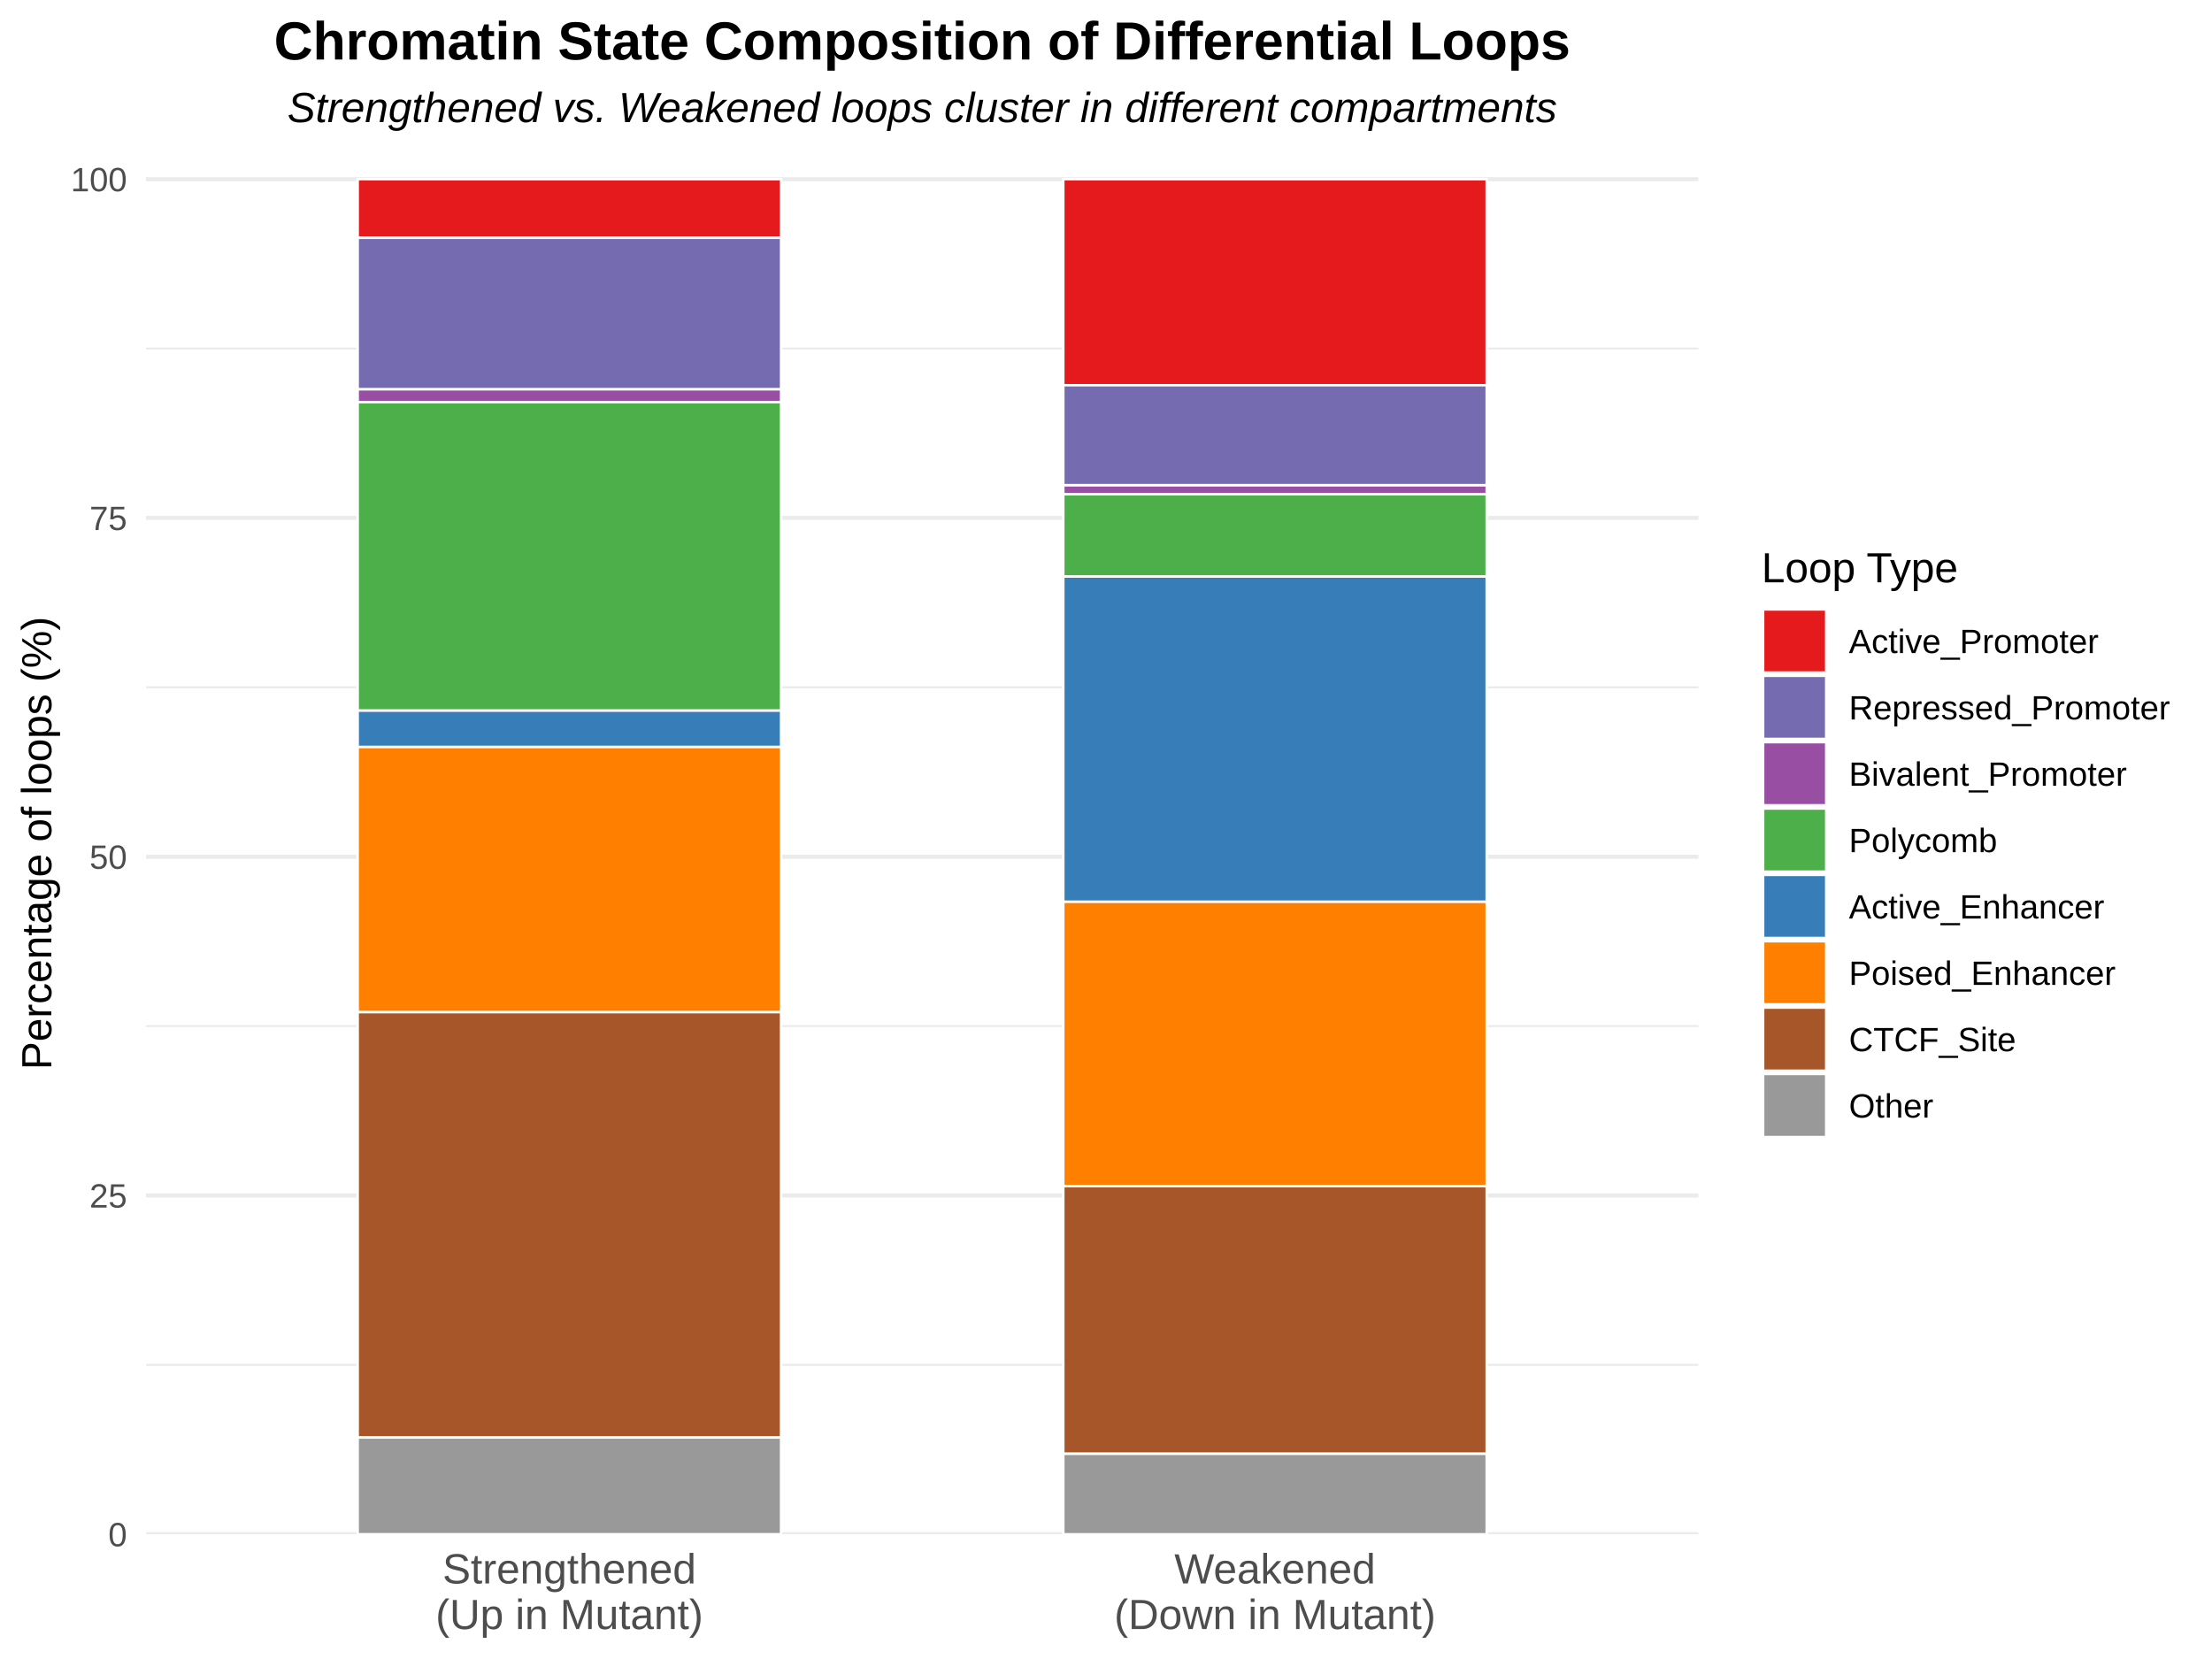
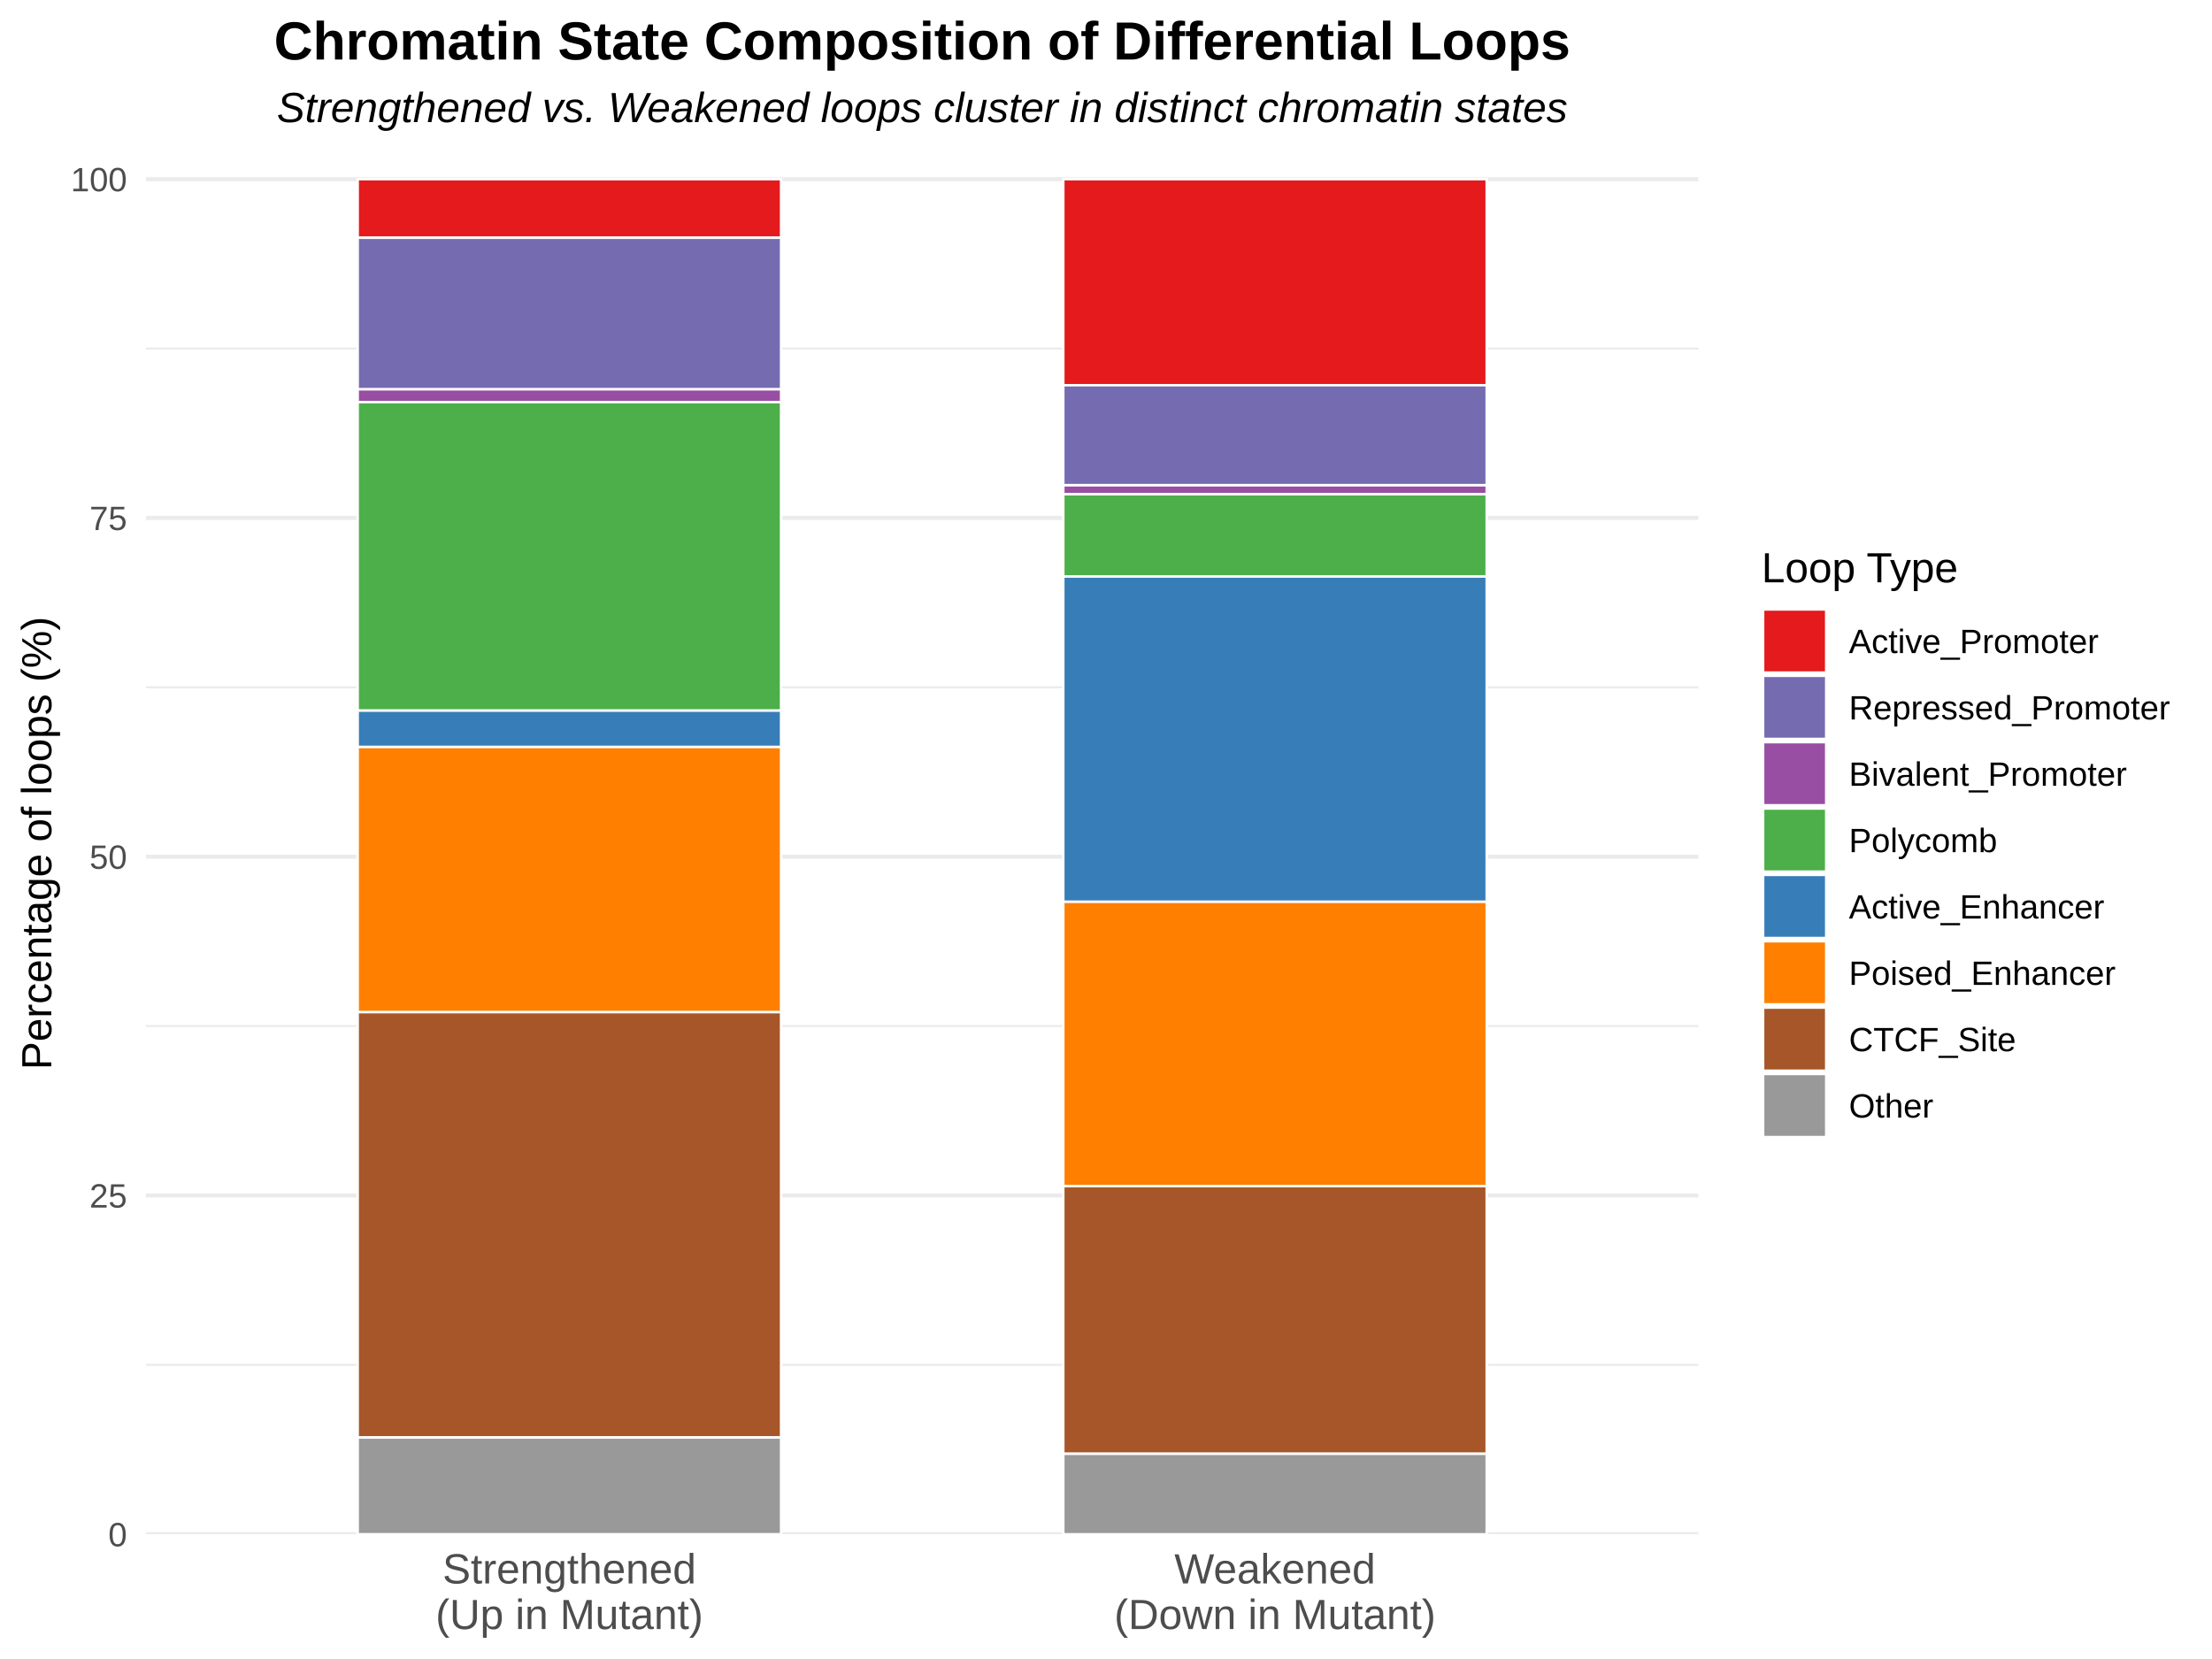
<svg xmlns="http://www.w3.org/2000/svg" width="576.00pt" height="432.00pt" viewBox="0 0 576.00 432.00">
  <g class="svglite">
    <defs>
      <style type="text/css">
    .svglite line, .svglite polyline, .svglite polygon, .svglite path, .svglite rect, .svglite circle {
      fill: none;
      stroke: #000000;
      stroke-linecap: round;
      stroke-linejoin: round;
      stroke-miterlimit: 10.00;
    }
    .svglite text {
      white-space: pre;
    }
    .svglite g.glyphgroup path {
      fill: inherit;
      stroke: none;
    }
  </style>
    </defs>
    <rect width="100%" height="100%" style="stroke: none; fill: #FFFFFF;" />
    <defs>
      <clipPath id="cpMC4wMHw1NzYuMDB8MC4wMHw0MzIuMDA=">
        <rect x="0.00" y="0.00" width="576.00" height="432.00" />
      </clipPath>
    </defs>
    <g clip-path="url(#cpMC4wMHw1NzYuMDB8MC4wMHw0MzIuMDA=)">
      <rect x="0.00" y="0.00" width="576.00" height="432.00" style="stroke-width: 1.07; stroke: none; fill: #FFFFFF;" />
    </g>
    <defs>
      <clipPath id="cpMzguMDJ8NDQyLjI1fDM5LjYwfDM5OS41MQ==">
        <rect x="38.02" y="39.60" width="404.23" height="359.91" />
      </clipPath>
    </defs>
    <g clip-path="url(#cpMzguMDJ8NDQyLjI1fDM5LjYwfDM5OS41MQ==)">
      <polyline points="38.02,355.41 442.25,355.41 " style="stroke-width: 0.53; stroke: #EBEBEB; stroke-linecap: butt;" />
      <polyline points="38.02,267.19 442.25,267.19 " style="stroke-width: 0.53; stroke: #EBEBEB; stroke-linecap: butt;" />
      <polyline points="38.02,178.98 442.25,178.98 " style="stroke-width: 0.53; stroke: #EBEBEB; stroke-linecap: butt;" />
      <polyline points="38.02,90.76 442.25,90.76 " style="stroke-width: 0.53; stroke: #EBEBEB; stroke-linecap: butt;" />
      <polyline points="38.02,399.51 442.25,399.51 " style="stroke-width: 1.07; stroke: #EBEBEB; stroke-linecap: butt;" />
      <polyline points="38.02,311.30 442.25,311.30 " style="stroke-width: 1.07; stroke: #EBEBEB; stroke-linecap: butt;" />
      <polyline points="38.02,223.09 442.25,223.09 " style="stroke-width: 1.07; stroke: #EBEBEB; stroke-linecap: butt;" />
      <polyline points="38.02,134.87 442.25,134.87 " style="stroke-width: 1.07; stroke: #EBEBEB; stroke-linecap: butt;" />
      <polyline points="38.02,46.66 442.25,46.66 " style="stroke-width: 1.07; stroke: #EBEBEB; stroke-linecap: butt;" />
      <rect x="276.88" y="150.11" width="110.25" height="84.72" style="stroke-width: 0.64; stroke: #FFFFFF; stroke-linecap: butt; stroke-linejoin: miter; fill: #377EB8;" />
      <rect x="276.88" y="46.66" width="110.25" height="53.66" style="stroke-width: 0.64; stroke: #FFFFFF; stroke-linecap: butt; stroke-linejoin: miter; fill: #E41A1C;" />
      <rect x="276.88" y="126.33" width="110.25" height="2.38" style="stroke-width: 0.64; stroke: #FFFFFF; stroke-linecap: butt; stroke-linejoin: miter; fill: #984EA3;" />
      <rect x="276.88" y="308.85" width="110.25" height="69.71" style="stroke-width: 0.64; stroke: #FFFFFF; stroke-linecap: butt; stroke-linejoin: miter; fill: #A65628;" />
      <rect x="276.88" y="378.56" width="110.25" height="20.96" style="stroke-width: 0.64; stroke: #FFFFFF; stroke-linecap: butt; stroke-linejoin: miter; fill: #999999;" />
      <rect x="276.88" y="234.83" width="110.25" height="74.02" style="stroke-width: 0.64; stroke: #FFFFFF; stroke-linecap: butt; stroke-linejoin: miter; fill: #FF7F00;" />
      <rect x="276.88" y="128.70" width="110.25" height="21.40" style="stroke-width: 0.64; stroke: #FFFFFF; stroke-linecap: butt; stroke-linejoin: miter; fill: #4DAF4A;" />
      <rect x="276.88" y="100.31" width="110.25" height="26.01" style="stroke-width: 0.64; stroke: #FFFFFF; stroke-linecap: butt; stroke-linejoin: miter; fill: #756BB1;" />
      <rect x="93.14" y="184.99" width="110.25" height="9.52" style="stroke-width: 0.64; stroke: #FFFFFF; stroke-linecap: butt; stroke-linejoin: miter; fill: #377EB8;" />
      <rect x="93.14" y="46.66" width="110.25" height="15.26" style="stroke-width: 0.64; stroke: #FFFFFF; stroke-linecap: butt; stroke-linejoin: miter; fill: #E41A1C;" />
      <rect x="93.14" y="101.34" width="110.25" height="3.38" style="stroke-width: 0.64; stroke: #FFFFFF; stroke-linecap: butt; stroke-linejoin: miter; fill: #984EA3;" />
      <rect x="93.14" y="263.53" width="110.25" height="110.79" style="stroke-width: 0.64; stroke: #FFFFFF; stroke-linecap: butt; stroke-linejoin: miter; fill: #A65628;" />
      <rect x="93.14" y="374.32" width="110.25" height="25.19" style="stroke-width: 0.64; stroke: #FFFFFF; stroke-linecap: butt; stroke-linejoin: miter; fill: #999999;" />
      <rect x="93.14" y="194.52" width="110.25" height="69.01" style="stroke-width: 0.64; stroke: #FFFFFF; stroke-linecap: butt; stroke-linejoin: miter; fill: #FF7F00;" />
      <rect x="93.14" y="104.72" width="110.25" height="80.28" style="stroke-width: 0.64; stroke: #FFFFFF; stroke-linecap: butt; stroke-linejoin: miter; fill: #4DAF4A;" />
      <rect x="93.14" y="61.91" width="110.25" height="39.42" style="stroke-width: 0.64; stroke: #FFFFFF; stroke-linecap: butt; stroke-linejoin: miter; fill: #756BB1;" />
    </g>
    <g clip-path="url(#cpMC4wMHw1NzYuMDB8MC4wMHw0MzIuMDA=)">
      <text x="33.09" y="402.66" text-anchor="end" style="font-size: 8.80px;fill: #4D4D4D; font-family: &quot;Arial&quot;;" textLength="4.89px" lengthAdjust="spacingAndGlyphs">0</text>
      <text x="33.09" y="314.45" text-anchor="end" style="font-size: 8.80px;fill: #4D4D4D; font-family: &quot;Arial&quot;;" textLength="9.78px" lengthAdjust="spacingAndGlyphs">25</text>
      <text x="33.09" y="226.24" text-anchor="end" style="font-size: 8.80px;fill: #4D4D4D; font-family: &quot;Arial&quot;;" textLength="9.78px" lengthAdjust="spacingAndGlyphs">50</text>
      <text x="33.09" y="138.02" text-anchor="end" style="font-size: 8.80px;fill: #4D4D4D; font-family: &quot;Arial&quot;;" textLength="9.78px" lengthAdjust="spacingAndGlyphs">75</text>
      <text x="33.09" y="49.81" text-anchor="end" style="font-size: 8.80px;fill: #4D4D4D; font-family: &quot;Arial&quot;;" textLength="14.67px" lengthAdjust="spacingAndGlyphs">100</text>
      <text x="148.26" y="412.32" text-anchor="middle" style="font-size: 11.00px;fill: #4D4D4D; font-family: &quot;Arial&quot;;" textLength="66.12px" lengthAdjust="spacingAndGlyphs">Strengthened</text>
      <text x="148.26" y="424.20" text-anchor="middle" style="font-size: 11.00px;fill: #4D4D4D; font-family: &quot;Arial&quot;;" textLength="69.72px" lengthAdjust="spacingAndGlyphs">(Up in Mutant)</text>
      <text x="332.00" y="412.32" text-anchor="middle" style="font-size: 11.00px;fill: #4D4D4D; font-family: &quot;Arial&quot;;" textLength="52.42px" lengthAdjust="spacingAndGlyphs">Weakened</text>
      <text x="332.00" y="424.20" text-anchor="middle" style="font-size: 11.00px;fill: #4D4D4D; font-family: &quot;Arial&quot;;" textLength="83.78px" lengthAdjust="spacingAndGlyphs">(Down in Mutant)</text>
      <text transform="translate(13.36,219.56) rotate(-90)" text-anchor="middle" style="font-size: 11.00px; font-family: &quot;Arial&quot;;" textLength="118.09px" lengthAdjust="spacingAndGlyphs">Percentage of loops (%)</text>
      <text x="458.69" y="151.64" style="font-size: 11.00px; font-family: &quot;Arial&quot;;" textLength="51.22px" lengthAdjust="spacingAndGlyphs">Loop Type</text>
      <rect x="459.11" y="158.70" width="16.43" height="16.43" style="stroke-width: 0.64; stroke: #FFFFFF; stroke-linecap: butt; stroke-linejoin: miter; fill: #E41A1C;" />
      <rect x="459.11" y="175.98" width="16.43" height="16.43" style="stroke-width: 0.64; stroke: #FFFFFF; stroke-linecap: butt; stroke-linejoin: miter; fill: #756BB1;" />
      <rect x="459.11" y="193.26" width="16.43" height="16.43" style="stroke-width: 0.64; stroke: #FFFFFF; stroke-linecap: butt; stroke-linejoin: miter; fill: #984EA3;" />
      <rect x="459.11" y="210.54" width="16.43" height="16.43" style="stroke-width: 0.64; stroke: #FFFFFF; stroke-linecap: butt; stroke-linejoin: miter; fill: #4DAF4A;" />
      <rect x="459.11" y="227.82" width="16.43" height="16.43" style="stroke-width: 0.64; stroke: #FFFFFF; stroke-linecap: butt; stroke-linejoin: miter; fill: #377EB8;" />
      <rect x="459.11" y="245.10" width="16.43" height="16.43" style="stroke-width: 0.64; stroke: #FFFFFF; stroke-linecap: butt; stroke-linejoin: miter; fill: #FF7F00;" />
      <rect x="459.11" y="262.38" width="16.43" height="16.43" style="stroke-width: 0.64; stroke: #FFFFFF; stroke-linecap: butt; stroke-linejoin: miter; fill: #A65628;" />
      <rect x="459.11" y="279.66" width="16.43" height="16.43" style="stroke-width: 0.64; stroke: #FFFFFF; stroke-linecap: butt; stroke-linejoin: miter; fill: #999999;" />
      <text x="481.45" y="170.06" style="font-size: 8.80px; font-family: &quot;Arial&quot;;" textLength="65.02px" lengthAdjust="spacingAndGlyphs">Active_Promoter</text>
      <text x="481.45" y="187.34" style="font-size: 8.80px; font-family: &quot;Arial&quot;;" textLength="83.59px" lengthAdjust="spacingAndGlyphs">Repressed_Promoter</text>
      <text x="481.45" y="204.62" style="font-size: 8.80px; font-family: &quot;Arial&quot;;" textLength="72.34px" lengthAdjust="spacingAndGlyphs">Bivalent_Promoter</text>
      <text x="481.45" y="221.90" style="font-size: 8.80px; font-family: &quot;Arial&quot;;" textLength="38.64px" lengthAdjust="spacingAndGlyphs">Polycomb</text>
      <text x="481.45" y="239.18" style="font-size: 8.80px; font-family: &quot;Arial&quot;;" textLength="66.52px" lengthAdjust="spacingAndGlyphs">Active_Enhancer</text>
      <text x="481.45" y="256.46" style="font-size: 8.80px; font-family: &quot;Arial&quot;;" textLength="69.45px" lengthAdjust="spacingAndGlyphs">Poised_Enhancer</text>
      <text x="481.45" y="273.74" style="font-size: 8.80px; font-family: &quot;Arial&quot;;" textLength="43.52px" lengthAdjust="spacingAndGlyphs">CTCF_Site</text>
      <text x="481.45" y="291.02" style="font-size: 8.80px; font-family: &quot;Arial&quot;;" textLength="21.98px" lengthAdjust="spacingAndGlyphs">Other</text>
-       <text x="240.13" y="31.80" text-anchor="middle" style="font-size: 11.00px; font-style: italic; font-family: &quot;Arial&quot;;" textLength="330.83px" lengthAdjust="spacingAndGlyphs">Strengthened vs. Weakened loops cluster in different compartments</text>
+       <text x="240.13" y="31.80" text-anchor="middle" style="font-size: 11.00px; font-style: italic; font-family: &quot;Arial&quot;;" textLength="336.33px" lengthAdjust="spacingAndGlyphs">Strengthened vs. Weakened loops cluster in distinct chromatin states</text>
      <text x="240.13" y="15.50" text-anchor="middle" style="font-size: 14.00px; font-weight: bold; font-family: &quot;Arial&quot;;" textLength="337.44px" lengthAdjust="spacingAndGlyphs">Chromatin State Composition of Differential Loops</text>
    </g>
  </g>
</svg>
